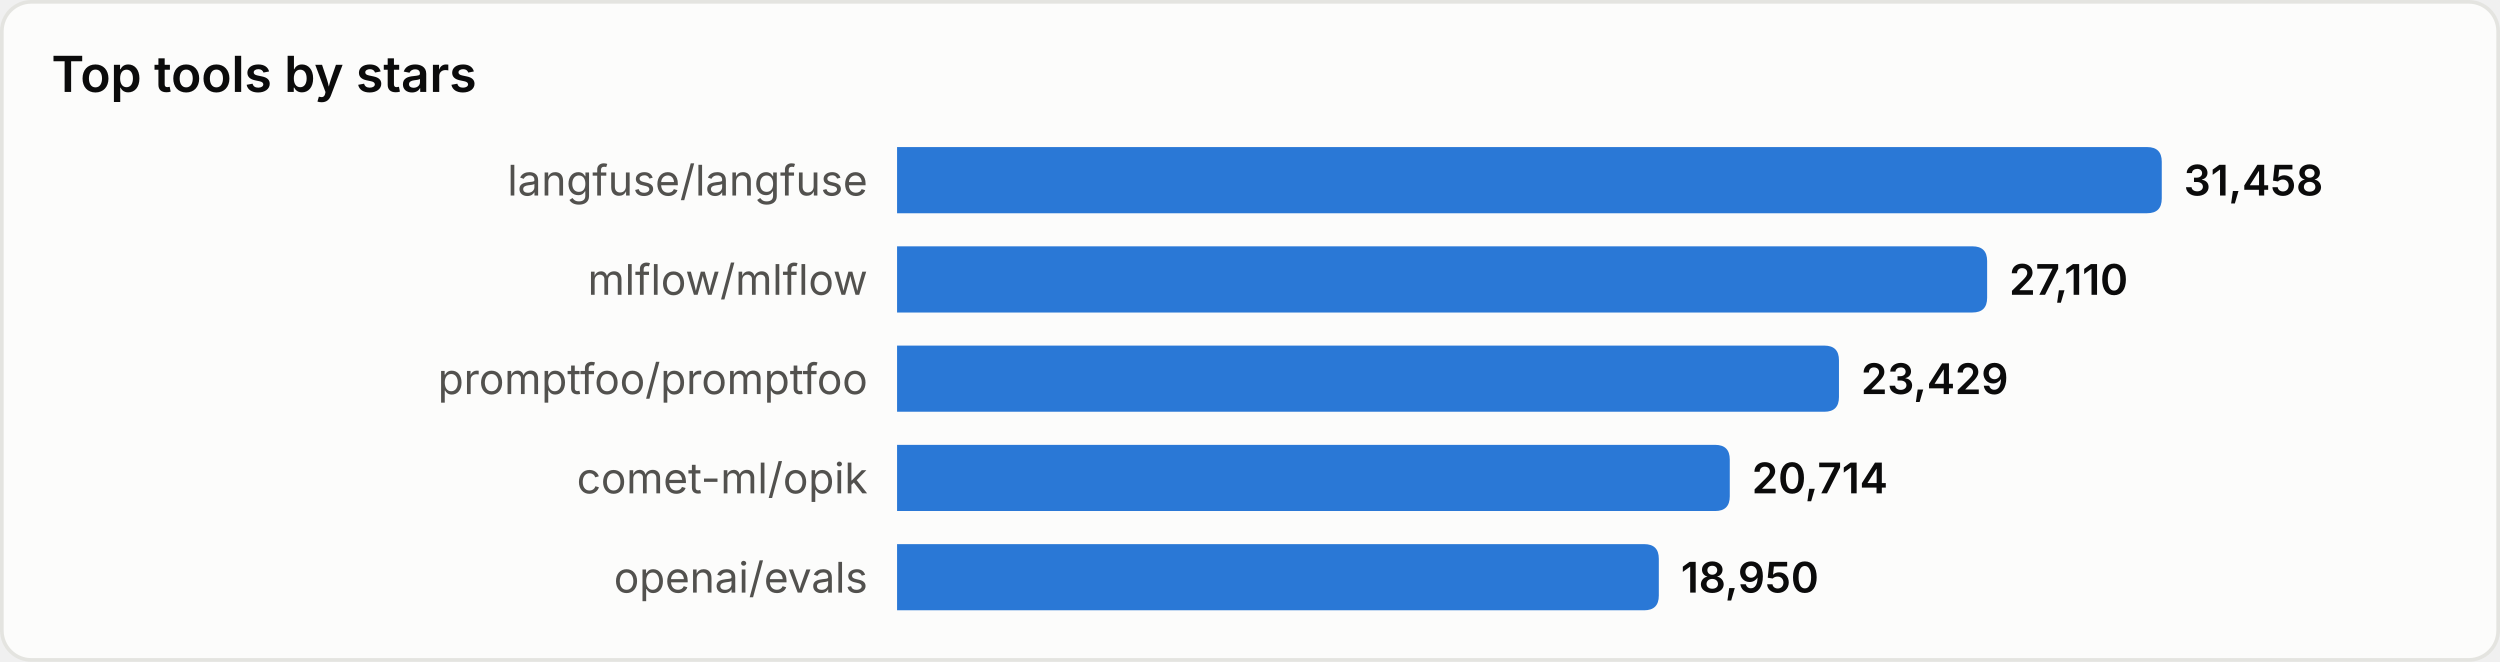
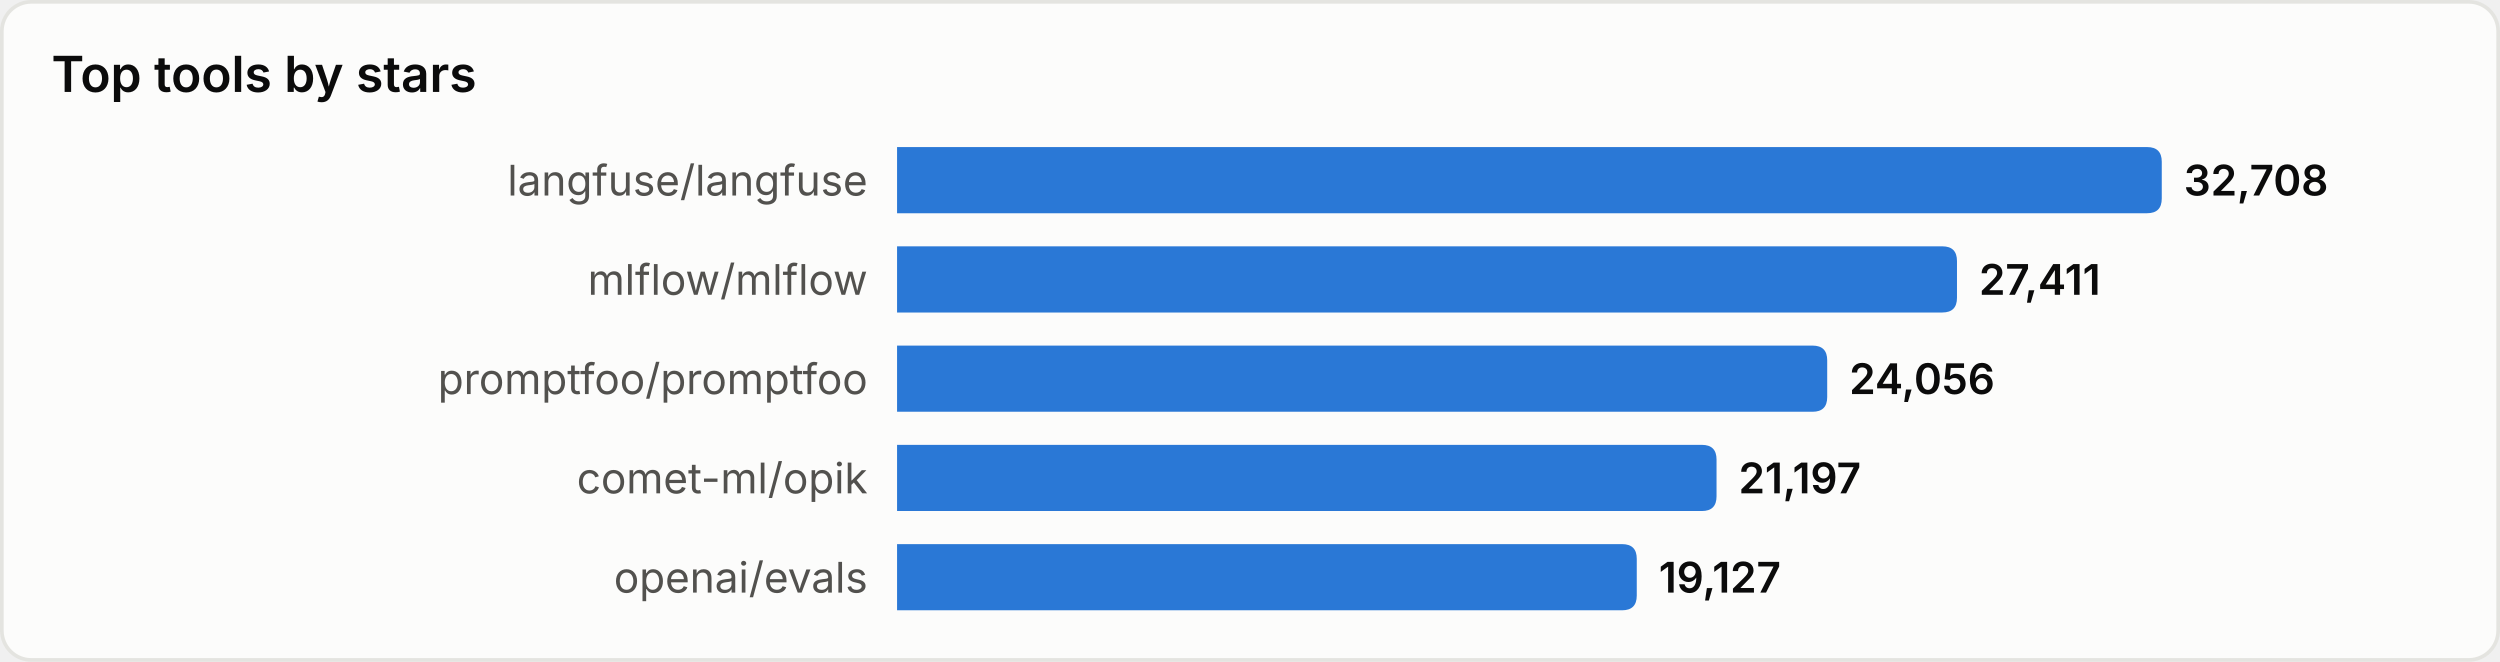
<svg xmlns="http://www.w3.org/2000/svg" width="680" height="180" viewBox="0 0 680 180" role="img" aria-label="Top tools by stars">
  <style>
text{font-family:system-ui,-apple-system,'Segoe UI',sans-serif}
.srf{fill:#fcfcfb;stroke:#e4e4e0}.ttl{fill:#0b0b0b;font-size:13.5px;font-weight:600}
.lbl{fill:#52514e;font-size:11.5px}.val{fill:#0b0b0b;font-size:11.5px;font-weight:600}
.bar{fill:#2a78d6}
@media(prefers-color-scheme:dark){
.srf{fill:#1a1a19;stroke:#33332f}.ttl{fill:#ffffff}
.lbl{fill:#c3c2b7}.val{fill:#ffffff}.bar{fill:#3987e5}
}
</style>
  <rect x="0.5" y="0.5" width="679" height="179" rx="8" class="srf" />
  <text x="14" y="25" class="ttl">Top tools by stars</text>
  <text x="236" y="49.0" class="lbl" text-anchor="end" dominant-baseline="central">langfuse/langfuse</text>
  <path d="M244,40 h340.0 q4,0 4,4 v10 q0,4 -4,4 h-340.0 z" class="bar" />
-   <text x="594.0" y="49.0" class="val" dominant-baseline="central">31,458</text>
+   <text x="594.0" y="49.0" class="val" dominant-baseline="central">32,708</text>
  <text x="236" y="76.0" class="lbl" text-anchor="end" dominant-baseline="central">mlflow/mlflow</text>
-   <path d="M244,67 h292.5 q4,0 4,4 v10 q0,4 -4,4 h-292.5 z" class="bar" />
-   <text x="546.5" y="76.0" class="val" dominant-baseline="central">27,110</text>
+   <path d="M244,67 h284.3 q4,0 4,4 v10 q0,4 -4,4 h-284.3 z" class="bar" />
+   <text x="538.3" y="76.0" class="val" dominant-baseline="central">27,411</text>
  <text x="236" y="103.0" class="lbl" text-anchor="end" dominant-baseline="central">promptfoo/promptfoo</text>
-   <path d="M244,94 h252.2 q4,0 4,4 v10 q0,4 -4,4 h-252.2 z" class="bar" />
-   <text x="506.2" y="103.0" class="val" dominant-baseline="central">23,429</text>
+   <path d="M244,94 h249.0 q4,0 4,4 v10 q0,4 -4,4 h-249.0 z" class="bar" />
+   <text x="503.0" y="103.0" class="val" dominant-baseline="central">24,056</text>
  <text x="236" y="130.0" class="lbl" text-anchor="end" dominant-baseline="central">comet-ml/opik</text>
-   <path d="M244,121 h222.5 q4,0 4,4 v10 q0,4 -4,4 h-222.5 z" class="bar" />
-   <text x="476.5" y="130.0" class="val" dominant-baseline="central">20,714</text>
+   <path d="M244,121 h218.9 q4,0 4,4 v10 q0,4 -4,4 h-218.9 z" class="bar" />
+   <text x="472.9" y="130.0" class="val" dominant-baseline="central">21,197</text>
  <text x="236" y="157.0" class="lbl" text-anchor="end" dominant-baseline="central">openai/evals</text>
-   <path d="M244,148 h203.2 q4,0 4,4 v10 q0,4 -4,4 h-203.2 z" class="bar" />
-   <text x="457.2" y="157.0" class="val" dominant-baseline="central">18,950</text>
+   <path d="M244,148 h197.2 q4,0 4,4 v10 q0,4 -4,4 h-197.2 z" class="bar" />
+   <text x="451.2" y="157.0" class="val" dominant-baseline="central">19,127</text>
</svg>
